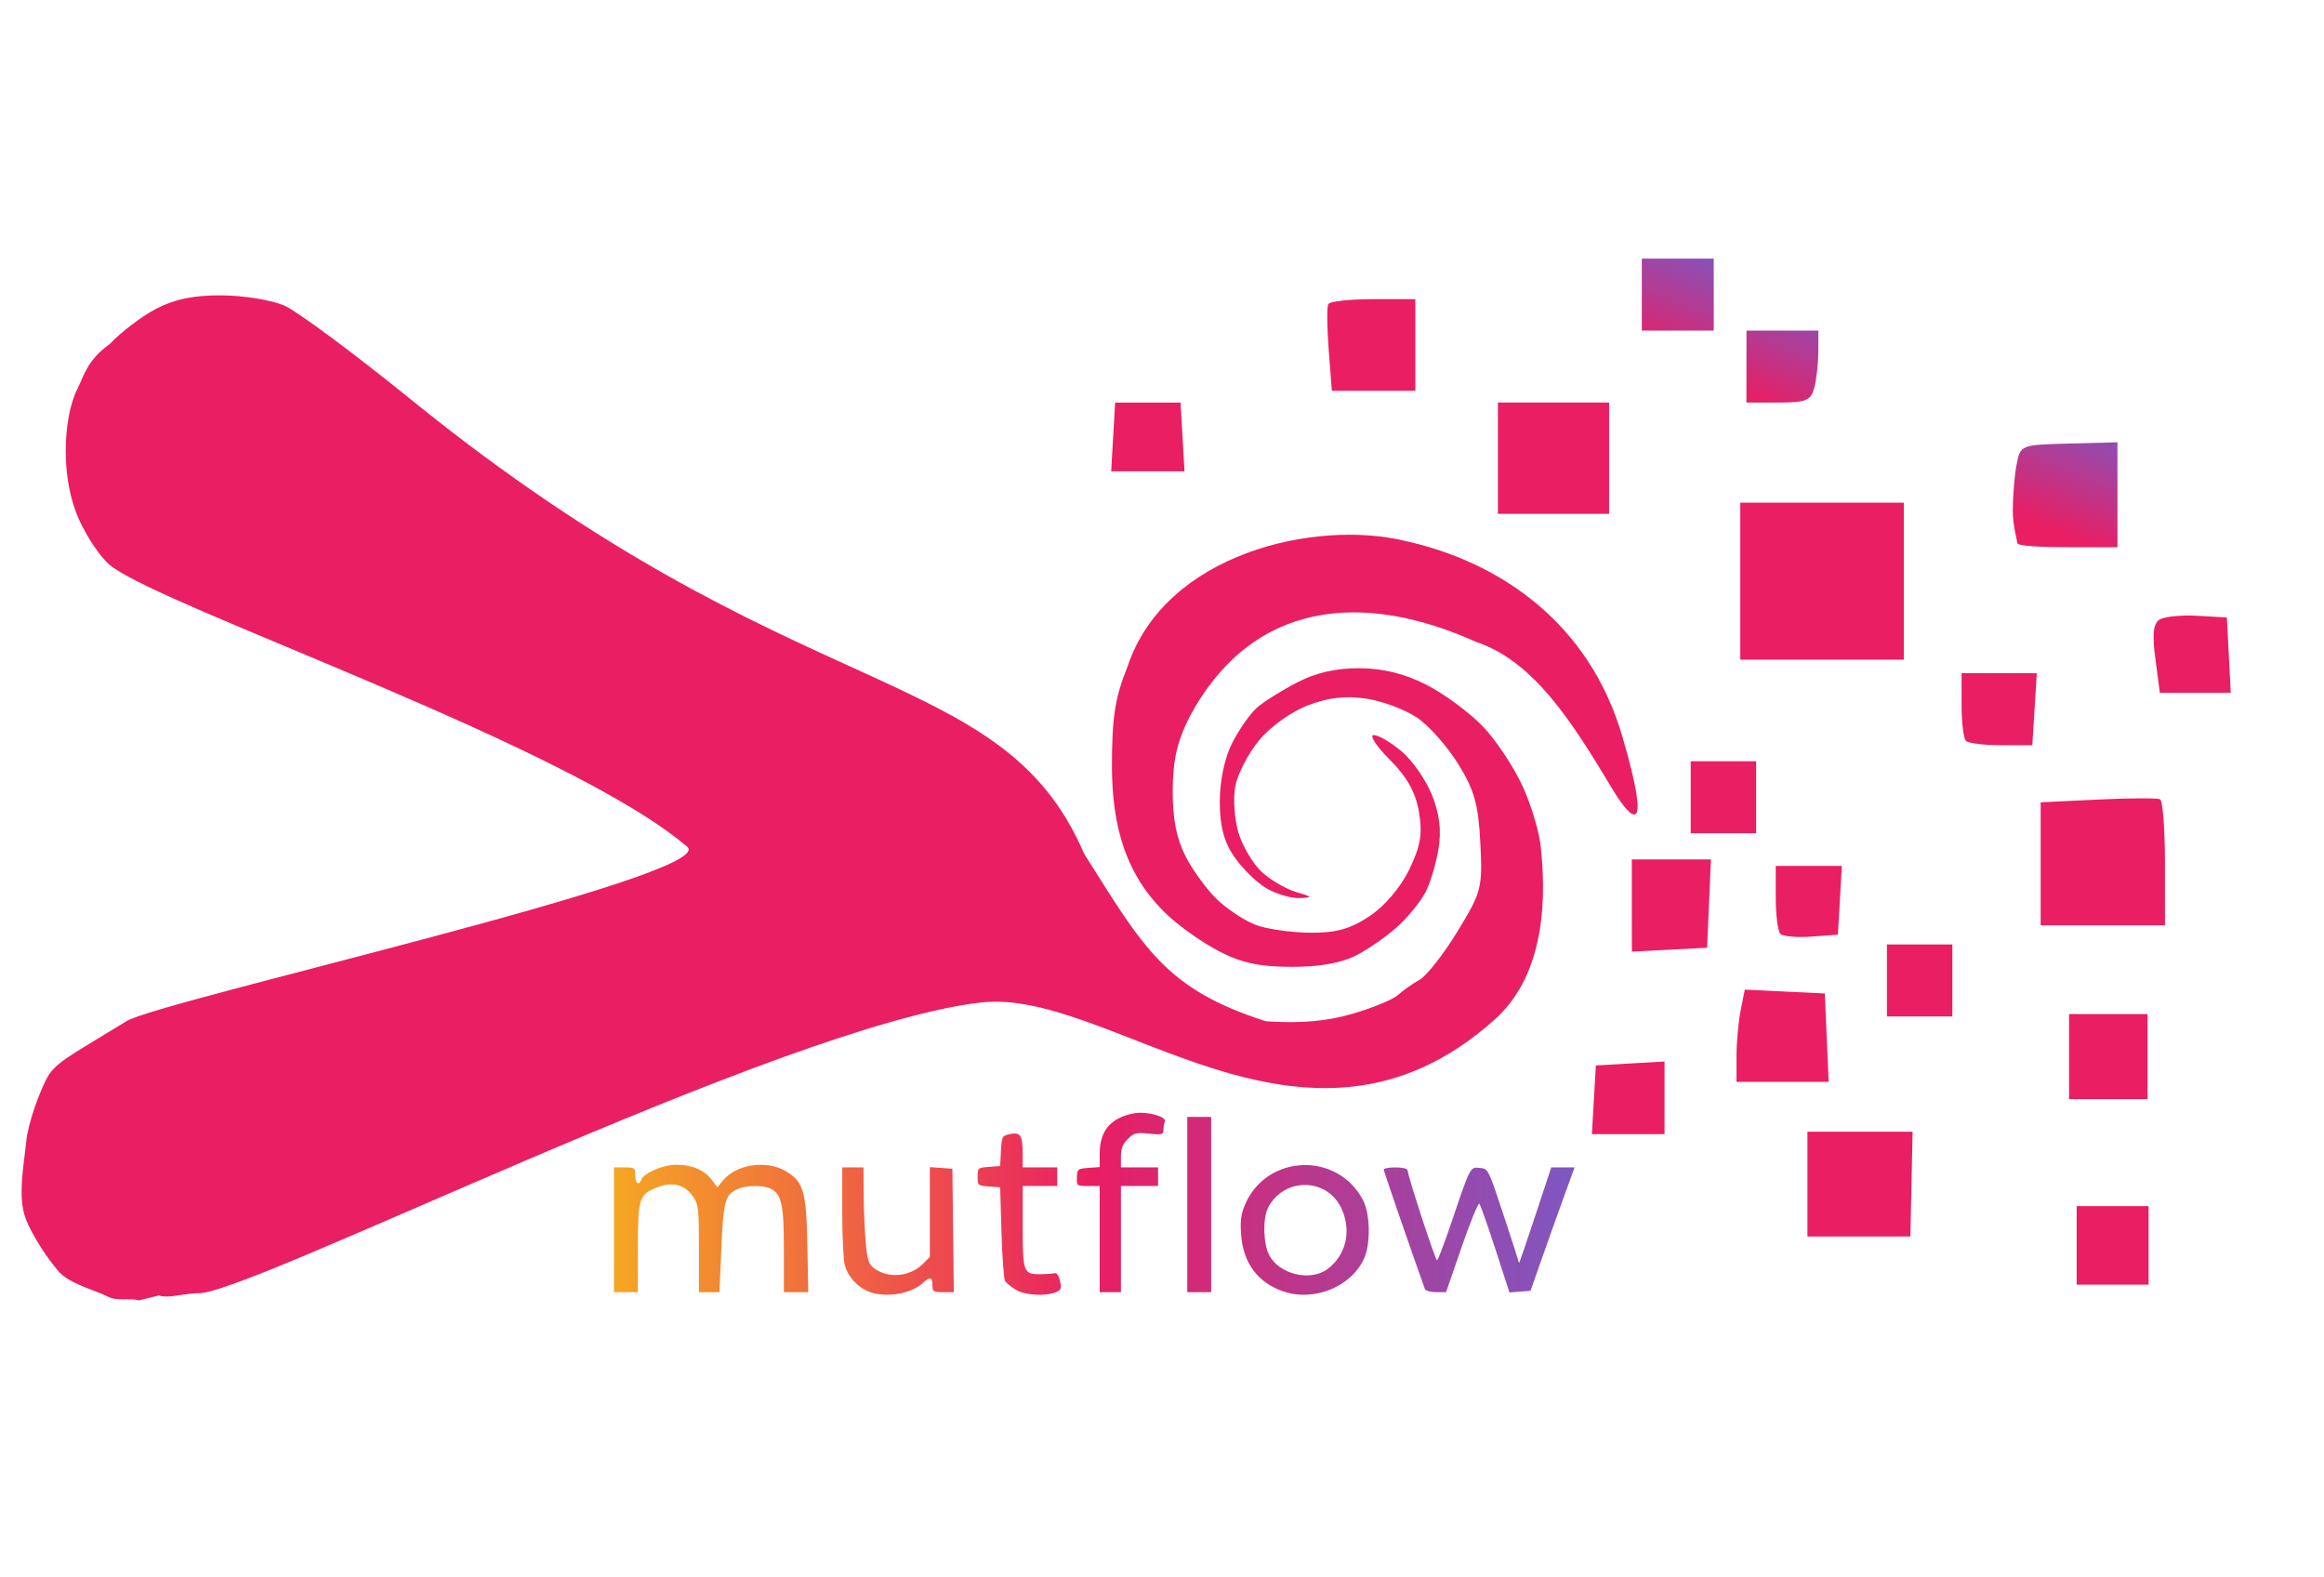
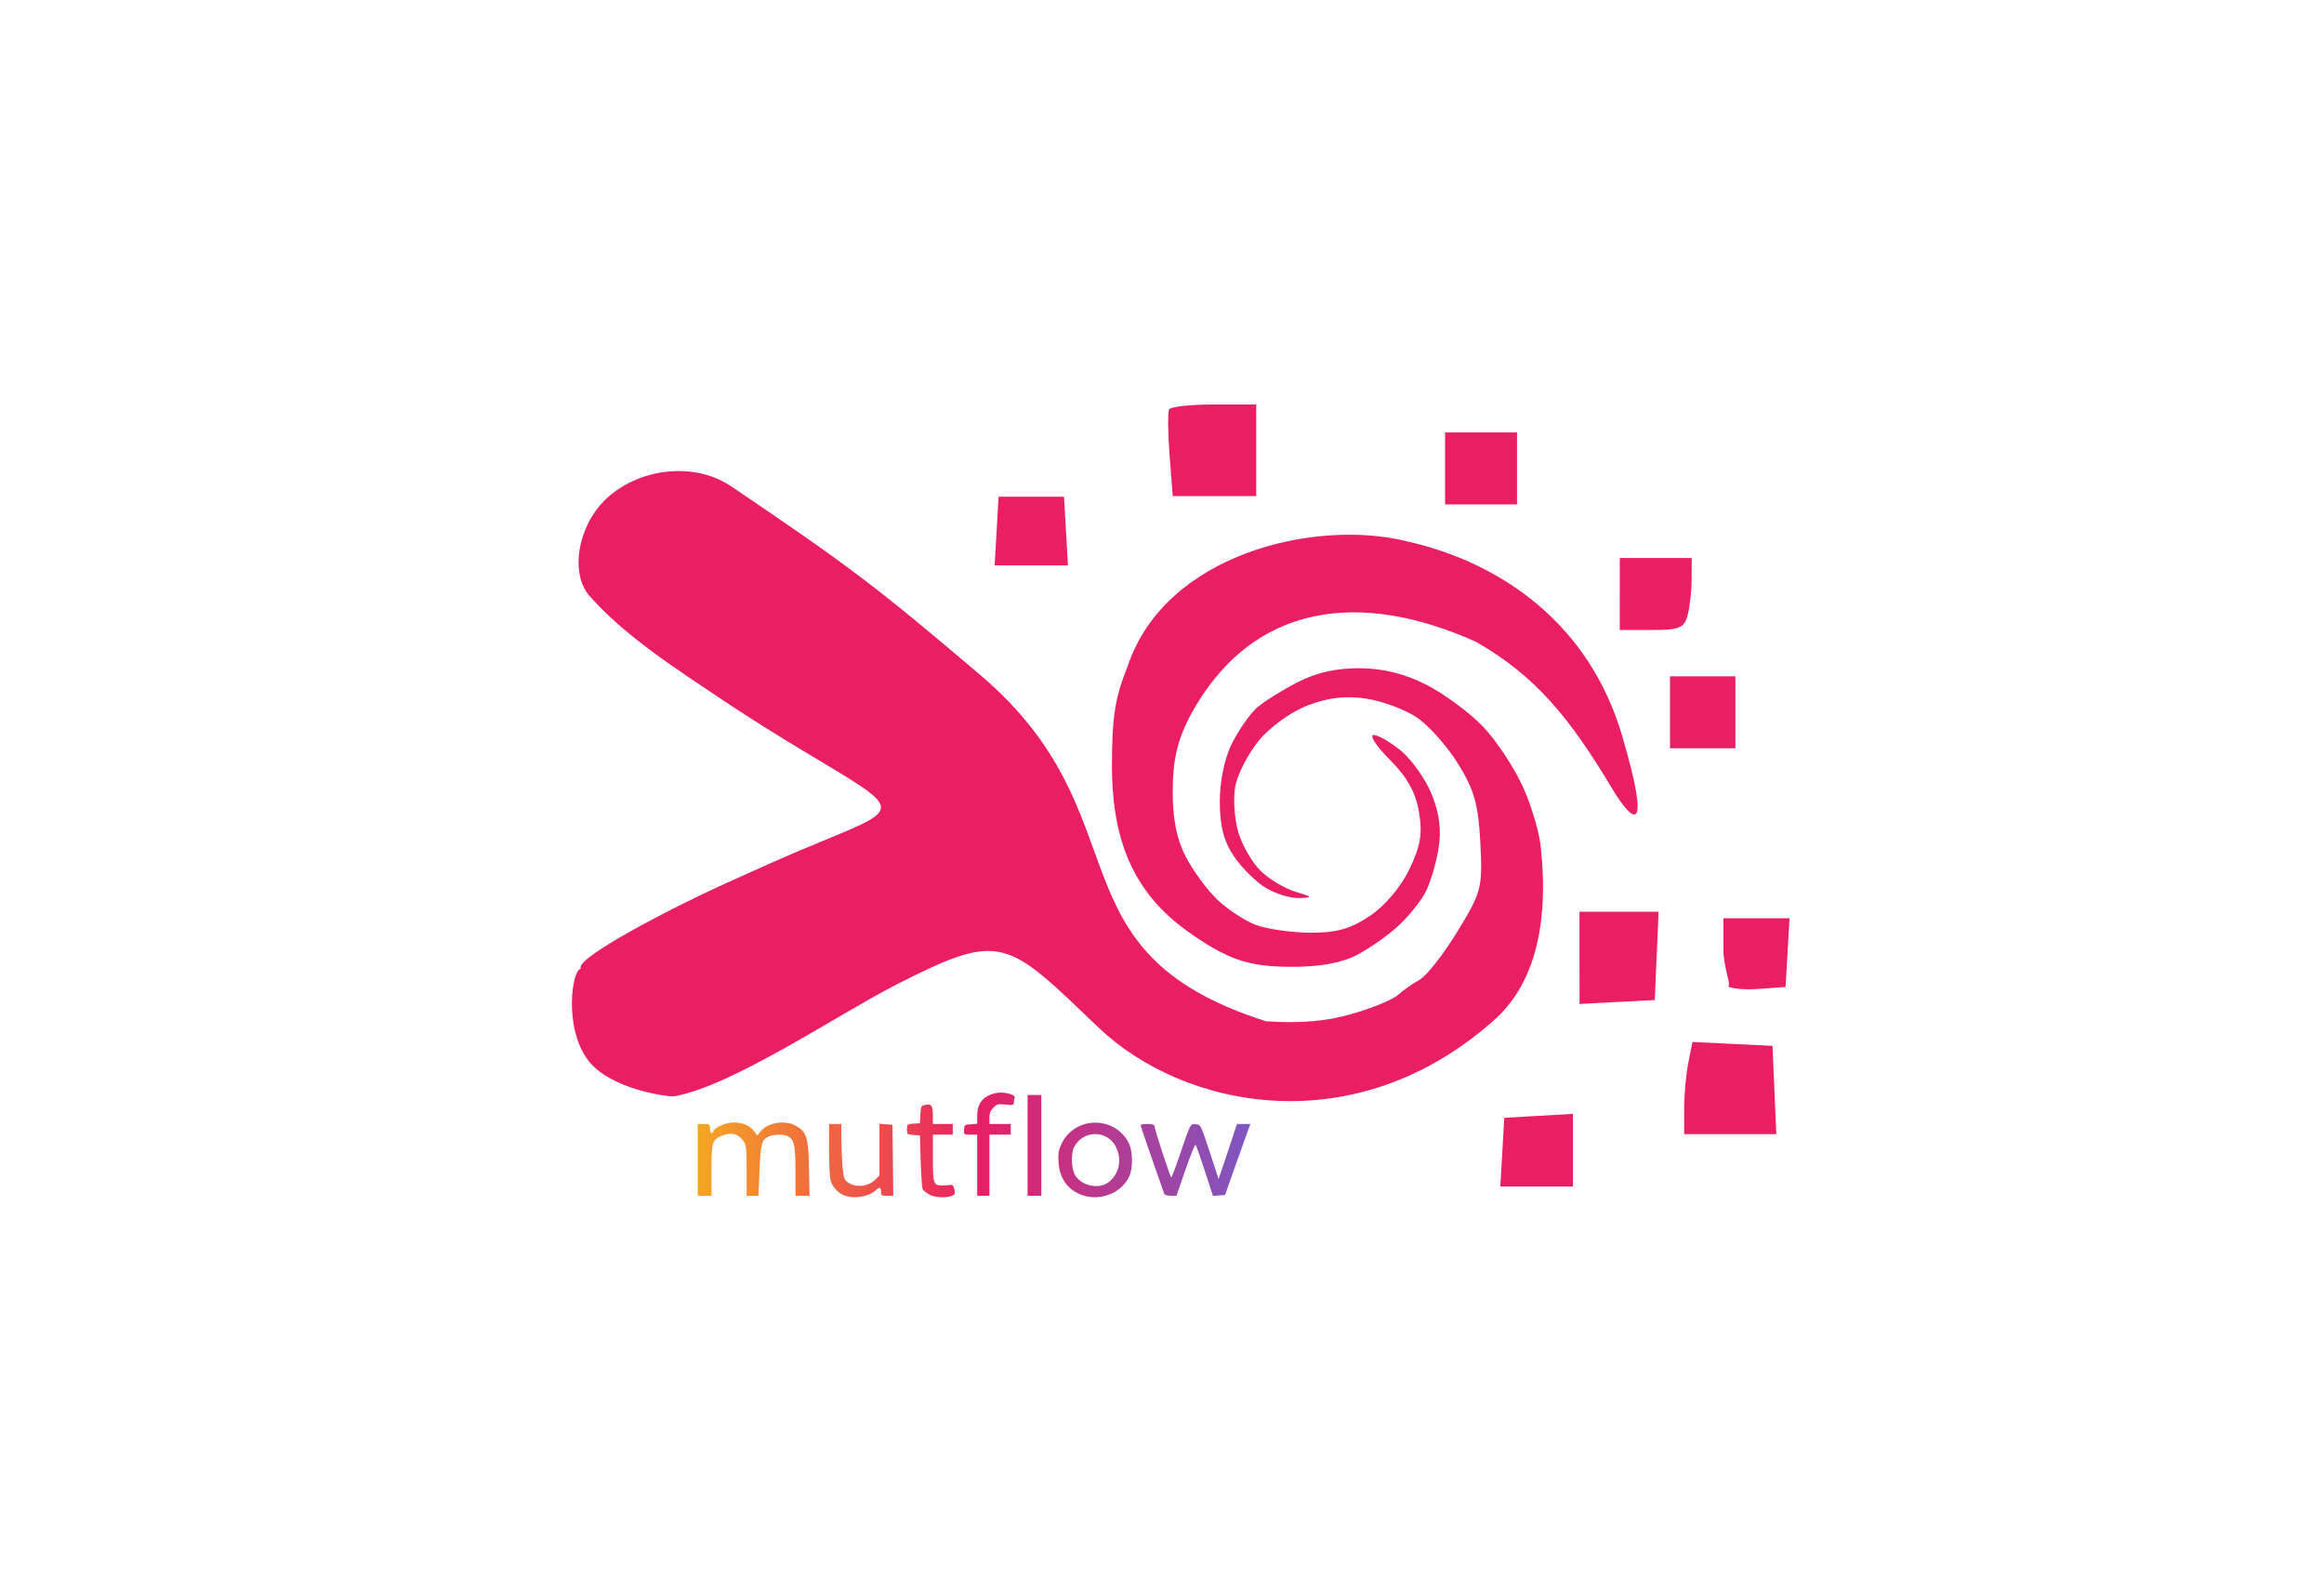
<svg xmlns="http://www.w3.org/2000/svg" width="94.001mm" height="63.746mm" viewBox="0 0 94.001 63.746" version="1.1" id="svg8">
  <defs id="defs7">
    <linearGradient id="mainGradient" x1="86.939" y1="133.668" x2="91.142" y2="129.356" gradientTransform="matrix(1.506613,0,0,0.6637405,-32.64347,-64.17475)" gradientUnits="userSpaceOnUse">
      <stop offset="0" style="stop-color:#E91E63" id="stop2" />
      <stop offset="100%" style="stop-color:#7E57C2" id="stop3" />
    </linearGradient>
-     <linearGradient id="textGradient" x1="24.068" y1="447.081" x2="65.744" y2="447.081" gradientTransform="matrix(1.40449,0,0,0.2660505,-34.87983,-129.6261)" gradientUnits="userSpaceOnUse">
+     <linearGradient id="textGradient" x1="24.068" y1="447.081" x2="65.744" y2="447.081" gradientTransform="matrix(1.936209,0,0,0.3667733,-56.84685,-174.0488)" gradientUnits="userSpaceOnUse">
      <stop offset="0%" style="stop-color:#F5A623" id="stop4" />
      <stop offset="50%" style="stop-color:#E91E63" id="stop5" />
      <stop offset="100%" style="stop-color:#7E57C2" id="stop6" />
    </linearGradient>
  </defs>
  <g transform="translate(-4.207105,1.666916)" id="g7">
-     <path fill="url(#mainGradient)" d="M 9.819,50.919 C 9.454,50.799 8.989,50.982 8.539,50.75 8.088,50.517 7.023,50.253 6.583,49.751 c -0.44,-0.501 -1.078,-1.461 -1.334,-2.132 -0.332,-0.869 -0.087,-2.101 0.017,-3.111 0.081,-0.781 0.519,-1.952 0.809,-2.522 0.349,-0.684 0.877,-0.904 3.254,-2.362 C 10.672,38.8 33.351,33.728 32.005,32.576 27.24,28.495 10.97,22.948 8.71,21.229 c -0.45,-0.342 -1.005,-1.225 -1.303,-1.879 -0.352,-0.776 -0.541,-1.744 -0.541,-2.778 1.05e-4,-1.001 0.175,-1.929 0.472,-2.514 0.26,-0.509 0.386,-1.157 1.303,-1.809 0.457,-0.486 1.307,-1.131 1.889,-1.434 0.74,-0.385 1.535,-0.547 2.646,-0.539 0.873,0.007 2.004,0.189 2.514,0.405 0.509,0.216 2.831,1.937 5.159,3.824 15.68,12.708 23.83,10.492 27.209,18.352 2.414,3.824 3.294,5.481 7.359,6.775 1.406,0.091 2.451,2.2e-4 3.49,-0.302 0.815,-0.237 1.644,-0.579 1.841,-0.759 0.197,-0.18 0.591,-0.458 0.876,-0.616 0.285,-0.159 0.977,-1.041 1.537,-1.96 0.974,-1.597 1.015,-1.757 0.923,-3.574 -0.078,-1.553 -0.243,-2.139 -0.895,-3.194 -0.439,-0.711 -1.191,-1.556 -1.67,-1.879 -0.479,-0.323 -1.403,-0.667 -2.053,-0.764 -0.835,-0.125 -1.528,-0.045 -2.36,0.272 -0.666,0.254 -1.523,0.869 -1.972,1.414 -0.437,0.53 -0.87,1.366 -0.962,1.856 -0.092,0.491 -0.035,1.334 0.127,1.875 0.162,0.54 0.578,1.249 0.926,1.576 0.347,0.326 0.974,0.696 1.394,0.821 0.684,0.205 0.699,0.231 0.142,0.251 -0.341,0.013 -0.942,-0.167 -1.335,-0.399 -0.393,-0.232 -0.977,-0.805 -1.298,-1.273 -0.418,-0.611 -0.583,-1.242 -0.583,-2.234 0,-0.835 0.198,-1.772 0.501,-2.365 0.276,-0.54 0.722,-1.179 0.992,-1.419 0.27,-0.241 1.004,-0.703 1.631,-1.027 0.775,-0.401 1.59,-0.585 2.545,-0.577 0.958,0.009 1.816,0.223 2.697,0.673 0.71,0.363 1.732,1.117 2.27,1.676 0.538,0.558 1.274,1.67 1.635,2.47 0.361,0.8 0.686,1.931 0.722,2.514 0.259,2.489 -0.027,5.223 -1.879,6.879 -7.689,6.875 -15.495,-1.305 -20.779,-0.696 -8.174,0.942 -30.055,12.053 -31.728,11.755 -0.768,0.059 -1.156,0.211 -1.521,0.092 z M 88.203,48.694 v -1.587 h 1.455 1.455 v 1.587 1.587 h -1.455 -1.455 z m -19.527,-5.887 0.08,-1.389 1.389,-0.08 1.389,-0.08 v 1.469 1.469 h -1.469 -1.469 z m 8.638,3.409 v -2.117 h 2.127 2.127 l -0.045,2.117 -0.045,2.117 h -2.082 -2.082 z m -2.869,-5.162 c 0,-0.564 0.075,-1.403 0.168,-1.864 l 0.168,-0.839 1.618,0.078 1.618,0.078 0.078,1.786 0.078,1.786 h -1.864 -1.864 z M 91.388,24.981 c -0.132,-0.995 -0.087,-1.426 0.164,-1.59 0.19,-0.124 0.881,-0.195 1.536,-0.157 l 1.191,0.069 0.079,1.521 0.079,1.521 h -1.434 -1.434 z m -39.069,2.348 c -0.496,0.978 -0.671,1.743 -0.678,2.961 -0.007,1.143 0.153,1.958 0.525,2.681 0.294,0.572 0.873,1.359 1.286,1.75 0.414,0.391 1.109,0.847 1.546,1.013 0.437,0.166 1.419,0.308 2.183,0.316 1.065,0.011 1.629,-0.145 2.415,-0.665 0.616,-0.408 1.259,-1.161 1.61,-1.886 0.462,-0.955 0.545,-1.443 0.395,-2.332 -0.134,-0.794 -0.482,-1.416 -1.183,-2.117 -0.546,-0.546 -0.837,-0.993 -0.647,-0.993 0.19,0 0.699,0.297 1.13,0.66 0.432,0.363 0.984,1.157 1.227,1.764 0.307,0.766 0.387,1.434 0.262,2.184 -0.099,0.594 -0.333,1.378 -0.521,1.741 -0.188,0.364 -0.68,0.975 -1.093,1.359 -0.413,0.384 -1.168,0.915 -1.677,1.182 -0.622,0.325 -1.491,0.484 -2.646,0.483 -1.279,-6.4e-4 -2.025,-0.158 -2.91,-0.615 -0.655,-0.338 -1.588,-0.988 -2.074,-1.445 -1.763,-1.627 -2.272,-3.682 -2.286,-5.991 -0.002,-2.042 0.117,-2.811 0.634,-4.101 1.53,-4.584 7.6,-5.937 11.193,-5.078 3.953,0.862 7.489,3.391 8.808,7.884 1.219,4.15 0.43,3.529 -0.405,2.136 -1.682,-2.805 -3.197,-5.157 -5.505,-5.932 -4.564,-2.056 -9.048,-1.701 -11.589,3.039 z m 28.211,10.651 v -1.455 h 1.323 1.323 v 1.455 1.455 h -1.323 -1.323 z m 7.367,3.079 v -1.72 h 1.587 1.587 v 1.72 1.72 h -1.587 -1.587 z m -17.686,-6.108 v -1.865 h 1.6 1.6 l -0.078,1.786 -0.078,1.786 -1.521,0.079 -1.521,0.079 z m 6.01,1.146 c -0.104,-0.104 -0.189,-0.764 -0.189,-1.468 v -1.279 h 1.337 1.337 l -0.08,1.389 -0.08,1.389 -1.068,0.079 c -0.587,0.043 -1.153,-0.006 -1.257,-0.11 z m -3.628,-5.525 v -1.455 h 1.323 1.323 v 1.455 1.455 h -1.323 -1.323 z M 85.797,20.286 c 0,-0.137 -0.176,-0.677 -0.176,-1.29 0,-0.612 0.07,-1.465 0.156,-1.895 0.155,-0.775 0.172,-0.782 2.117,-0.832 l 1.96,-0.051 v 2.122 2.122 h -1.94 c -1.067,0 -2.117,-0.039 -2.117,-0.176 z m 0.951,12.977 v -2.486 l 2.315,-0.112 c 1.273,-0.061 2.404,-0.067 2.514,-0.011 0.109,0.055 0.198,1.224 0.198,2.598 v 2.498 H 89.262 86.748 Z M 64.794,16.861 v -2.249 h 2.249 2.249 v 2.249 2.249 h -2.249 -2.249 z m 10.054,-3.704 v -1.455 h 1.455 1.455 l -0.004,0.86 c -0.002,0.473 -0.075,1.128 -0.163,1.455 -0.138,0.514 -0.335,0.595 -1.452,0.595 h -1.292 z m 8.877,15.133 c -0.097,-0.097 -0.176,-0.752 -0.176,-1.455 V 25.556 l 1.521,-3.6e-4 1.521,-3.6e-4 -0.091,1.456 -0.091,1.456 h -1.254 c -0.69,0 -1.334,-0.079 -1.431,-0.176 z M 70.615,10.247 V 8.792 h 1.455 1.455 v 1.455 1.455 h -1.455 -1.455 z m 3.983,11.588 v -3.175 h 3.307 3.307 v 3.175 3.175 h -3.307 -3.307 z m -25.366,-5.833 0.08,-1.389 h 1.323 1.323 l 0.08,1.389 0.08,1.389 h -1.483 -1.483 z m 8.718,-3.522 c -0.07,-0.91 -0.077,-1.743 -0.016,-1.852 0.061,-0.109 0.878,-0.198 1.816,-0.198 h 1.704 v 1.852 1.852 h -1.688 -1.688 z" id="path7" style="fill:url(#mainGradient)" />
+     <path fill="url(#mainGradient)" d="m 27.706,37.51 c -0.335,-0.395 3.711,-2.485 5.767,-3.417 1.389,-0.63 2.406,-1.081 3.173,-1.404 4.181,-1.761 4.318,-1.42 0.05,-3.992 -0.872,-0.525 -2.104,-1.283 -3.258,-2.056 -1.849,-1.238 -3.961,-2.588 -5.384,-4.208 -0.793,-0.902 -0.496,-2.795 0.641,-3.897 1.277,-1.237 3.541,-1.585 5.106,-0.525 4.664,3.158 5.748,3.955 10.052,7.612 6.75,5.736 2.647,11.17 11.564,14.009 1.406,0.091 2.451,2.2e-4 3.49,-0.302 0.815,-0.237 1.644,-0.579 1.841,-0.759 0.197,-0.18 0.591,-0.458 0.876,-0.616 0.285,-0.159 0.977,-1.041 1.537,-1.96 0.974,-1.597 1.015,-1.757 0.923,-3.574 -0.078,-1.553 -0.243,-2.139 -0.895,-3.194 -0.439,-0.711 -1.191,-1.556 -1.67,-1.879 -0.479,-0.323 -1.403,-0.667 -2.053,-0.764 -0.835,-0.125 -1.528,-0.045 -2.36,0.272 -0.666,0.254 -1.523,0.869 -1.972,1.414 -0.437,0.53 -0.87,1.366 -0.962,1.856 -0.092,0.491 -0.035,1.334 0.127,1.875 0.162,0.54 0.578,1.249 0.926,1.576 0.347,0.326 0.974,0.696 1.394,0.821 0.684,0.205 0.699,0.231 0.142,0.251 -0.341,0.013 -0.942,-0.167 -1.335,-0.399 -0.393,-0.232 -0.977,-0.805 -1.298,-1.273 -0.418,-0.611 -0.583,-1.242 -0.583,-2.234 0,-0.835 0.198,-1.772 0.501,-2.365 0.276,-0.54 0.722,-1.179 0.992,-1.419 0.27,-0.241 1.004,-0.703 1.631,-1.027 0.775,-0.401 1.59,-0.585 2.545,-0.577 0.958,0.009 1.816,0.223 2.697,0.673 0.71,0.363 1.732,1.117 2.27,1.676 0.538,0.558 1.274,1.67 1.635,2.47 0.361,0.8 0.686,1.931 0.722,2.514 0.259,2.489 -0.027,5.223 -1.879,6.879 -5.627,5.031 -12.575,3.611 -16.03,0.308 -3.709,-3.546 -3.88,-3.907 -8.126,-1.748 -2.416,1.229 -6.648,4.116 -9.025,4.538 -0.193,0.034 -2.575,-0.262 -3.481,-1.455 -1.002,-1.32 -0.655,-3.7 -0.288,-3.7 z m 37.266,7.414 0.08,-1.389 1.389,-0.08 1.389,-0.08 v 1.469 1.469 h -1.469 -1.469 z m 7.356,-1.753 c 3.9e-5,-0.564 0.075,-1.403 0.168,-1.864 l 0.168,-0.839 1.618,0.078 1.618,0.078 0.078,1.786 0.078,1.786 h -1.864 -1.864 z M 52.319,27.328 c -0.496,0.978 -0.671,1.743 -0.678,2.961 -0.007,1.143 0.153,1.958 0.525,2.681 0.294,0.572 0.873,1.359 1.286,1.75 0.414,0.391 1.109,0.847 1.546,1.013 0.437,0.166 1.419,0.308 2.183,0.316 1.065,0.011 1.629,-0.145 2.415,-0.665 0.616,-0.408 1.259,-1.161 1.61,-1.886 0.462,-0.955 0.545,-1.443 0.395,-2.332 -0.134,-0.794 -0.482,-1.416 -1.183,-2.117 -0.546,-0.546 -0.837,-0.993 -0.647,-0.993 0.19,0 0.699,0.297 1.13,0.66 0.432,0.363 0.984,1.157 1.227,1.764 0.307,0.766 0.387,1.434 0.262,2.184 -0.099,0.594 -0.333,1.378 -0.521,1.741 -0.188,0.364 -0.68,0.975 -1.093,1.359 -0.413,0.384 -1.168,0.915 -1.677,1.182 -0.622,0.325 -1.491,0.484 -2.646,0.483 -1.279,-6.4e-4 -2.025,-0.158 -2.91,-0.615 -0.655,-0.338 -1.588,-0.988 -2.074,-1.445 -1.763,-1.627 -2.272,-3.682 -2.286,-5.991 -0.002,-2.042 0.117,-2.811 0.634,-4.101 1.53,-4.584 7.6,-5.937 11.193,-5.078 3.953,0.862 7.489,3.391 8.808,7.884 1.219,4.15 0.43,3.529 -0.405,2.136 -1.682,-2.805 -3.059,-4.536 -5.505,-5.932 -4.564,-2.056 -9.048,-1.701 -11.589,3.039 z m 15.776,9.738 v -1.865 h 1.6 1.6 l -0.078,1.786 -0.078,1.786 -1.521,0.079 -1.521,0.079 z m 6.01,1.146 c 0.144,-0.029 -0.189,-0.764 -0.189,-1.468 v -1.279 h 1.337 1.337 l -0.08,1.389 -0.08,1.389 -1.068,0.079 c -0.587,0.043 -1.153,-0.006 -1.257,-0.11 z M 71.755,27.137 v -1.455 h 1.323 1.323 v 1.455 1.455 h -1.323 -1.323 z M 69.724,22.354 v -1.455 h 1.455 1.455 l -0.004,0.86 c -0.002,0.473 -0.075,1.128 -0.163,1.455 -0.138,0.514 -0.335,0.595 -1.452,0.595 h -1.292 z m -7.067,-5.078 v -1.455 h 1.455 1.455 v 1.455 1.455 h -1.455 -1.455 z m -18.139,2.532 0.08,-1.389 h 1.323 1.323 l 0.08,1.389 0.08,1.389 h -1.483 -1.483 z m 6.996,-3.069 c -0.07,-0.91 -0.077,-1.743 -0.016,-1.852 0.061,-0.109 0.878,-0.198 1.816,-0.198 h 1.704 v 1.852 1.852 h -1.688 -1.688 z" id="path7" style="fill:url(#mainGradient)" />
  </g>
-   <g transform="matrix(0.6637719,0,0,0.6637719,25.54998,52.08847)" id="g8">
-     <path fill="url(#textGradient)" d="m 14.368,0.18 c -0.653,-0.29 -1.187,-0.896 -1.379,-1.564 -0.087,-0.303 -0.158,-1.77 -0.158,-3.261 v -2.71 h 0.647 0.647 l 0.012,1.658 c 0.006,0.912 0.063,2.228 0.127,2.925 0.098,1.08 0.173,1.311 0.509,1.564 0.847,0.639 2.186,0.519 2.97,-0.265 l 0.426,-0.426 v -2.737 -2.737 l 0.687,0.05 0.687,0.05 0.043,3.76 0.043,3.76 h -0.65 c -0.573,0 -0.65,-0.045 -0.65,-0.377 0,-0.562 -0.136,-0.601 -0.598,-0.173 -0.74,0.686 -2.38,0.922 -3.364,0.484 z m 9.034,-0.083 c -0.279,-0.17 -0.571,-0.407 -0.647,-0.525 -0.076,-0.118 -0.175,-1.453 -0.22,-2.965 l -0.081,-2.749 -0.687,-0.05 c -0.664,-0.048 -0.687,-0.069 -0.687,-0.597 0,-0.528 0.024,-0.549 0.687,-0.597 l 0.687,-0.05 0.048,-0.919 c 0.046,-0.88 0.069,-0.923 0.546,-1.028 0.634,-0.139 0.775,0.074 0.778,1.179 l 0.003,0.849 h 1.051 1.051 v 0.566 0.566 h -1.051 -1.051 v 2.487 c 0,2.789 0.041,2.897 1.094,2.89 0.332,-0.002 0.707,-0.03 0.833,-0.062 0.148,-0.038 0.27,0.13 0.346,0.478 0.103,0.473 0.069,0.555 -0.28,0.687 -0.67,0.255 -1.87,0.175 -2.42,-0.16 z m 16.259,0.088 c -1.538,-0.55 -2.408,-1.744 -2.526,-3.468 -0.058,-0.843 -0.003,-1.243 0.251,-1.828 1.329,-3.063 5.64,-3.21 7.182,-0.245 0.435,0.836 0.47,2.627 0.07,3.531 -0.776,1.754 -3.085,2.686 -4.977,2.01 z M 42.398,-1.16 c 1.127,-0.841 1.474,-2.293 0.874,-3.65 -0.852,-1.926 -3.513,-1.976 -4.496,-0.086 -0.327,0.629 -0.29,2.198 0.068,2.881 0.616,1.177 2.512,1.633 3.555,0.854 z M -1.077,-3.554 v -3.801 h 0.647 c 0.611,0 0.647,0.027 0.647,0.485 0,0.507 0.224,0.655 0.379,0.25 0.152,-0.397 1.337,-0.897 2.126,-0.897 0.949,0 1.715,0.324 2.151,0.91 l 0.346,0.465 0.37,-0.442 c 0.797,-0.953 2.599,-1.225 3.752,-0.567 1.127,0.643 1.3,1.217 1.364,4.526 l 0.056,2.871 H 10.017 9.274 V -2.349 c 0,-2.743 -0.131,-3.349 -0.8,-3.707 -0.416,-0.222 -1.512,-0.211 -2.021,0.02 -0.76,0.346 -0.86,0.71 -0.986,3.584 L 5.349,0.247 H 4.724 4.098 V -2.398 c 0,-2.475 -0.023,-2.679 -0.364,-3.184 -0.487,-0.722 -1.231,-0.916 -2.157,-0.563 -1.125,0.43 -1.199,0.659 -1.199,3.717 v 2.674 h -0.728 -0.728 z m 29.597,0.566 v -3.235 h -0.704 c -0.689,0 -0.703,-0.011 -0.687,-0.526 0.015,-0.5 0.05,-0.528 0.704,-0.575 l 0.687,-0.05 6.05e-4,-0.84 c 0.001,-1.374 0.677,-2.167 2.076,-2.433 0.749,-0.143 2.013,0.188 1.895,0.496 -0.049,0.129 -0.09,0.369 -0.09,0.533 0,0.265 -0.1,0.288 -0.876,0.208 -0.789,-0.081 -0.917,-0.049 -1.294,0.328 -0.312,0.312 -0.418,0.584 -0.418,1.072 v 0.654 h 1.132 1.132 v 0.566 0.566 h -1.132 -1.132 v 3.235 3.235 h -0.647 -0.647 z m 5.337,-2.103 v -5.337 h 0.728 0.728 v 5.337 5.337 h -0.728 -0.728 z M 48.331,0.045 C 47.339,-2.743 45.826,-7.134 45.826,-7.228 c 0,-0.069 0.328,-0.126 0.728,-0.126 0.414,0 0.728,0.075 0.728,0.175 0,0.31 1.69,5.486 1.792,5.486 0.054,0 0.449,-1.037 0.878,-2.305 1.169,-3.453 1.133,-3.385 1.735,-3.325 0.51,0.05 0.511,0.051 1.446,2.881 0.514,1.557 0.939,2.867 0.942,2.911 0.004,0.044 0.447,-1.247 0.984,-2.871 l 0.977,-2.952 h 0.711 0.711 l -0.574,1.577 c -0.316,0.867 -0.92,2.559 -1.343,3.76 l -0.769,2.183 -0.642,0.048 -0.642,0.048 -0.856,-2.636 c -0.471,-1.45 -0.911,-2.695 -0.978,-2.767 -0.068,-0.072 -0.551,1.11 -1.075,2.628 l -0.952,2.759 -0.612,6.11e-4 c -0.344,3.61e-4 -0.643,-0.088 -0.684,-0.202 z" id="path8" style="fill:url(#textGradient);stroke-width:0.611" />
+   <g transform="matrix(0.2770182,0,0,0.2770182,31.06083,46.97125)" id="g8">
+     <path fill="url(#textGradient)" d="M 11.046,4.901 C 10.146,4.501 9.41,3.665 9.146,2.744 9.026,2.327 8.928,0.304 8.928,-1.751 V -5.487 H 9.82 10.712 l 0.016,2.285 c 0.009,1.257 0.087,3.071 0.175,4.032 0.135,1.488 0.239,1.807 0.702,2.156 1.167,0.88 3.014,0.716 4.095,-0.366 l 0.587,-0.587 v -3.773 -3.773 l 0.948,0.069 0.948,0.069 0.06,5.184 0.06,5.184 h -0.896 c -0.79,0 -0.896,-0.062 -0.896,-0.52 0,-0.774 -0.188,-0.829 -0.824,-0.239 -1.02,0.945 -3.281,1.271 -4.638,0.667 z M 23.501,4.787 C 23.116,4.552 22.714,4.226 22.609,4.063 22.504,3.9 22.367,2.06 22.306,-0.024 L 22.194,-3.815 21.247,-3.883 c -0.915,-0.066 -0.948,-0.095 -0.948,-0.823 0,-0.729 0.033,-0.757 0.948,-0.823 l 0.948,-0.069 0.066,-1.267 c 0.064,-1.213 0.095,-1.273 0.752,-1.417 0.874,-0.192 1.068,0.103 1.073,1.625 l 0.003,1.171 h 1.449 1.449 v 0.78 0.78 h -1.449 -1.449 v 3.429 c 0,3.844 0.057,3.994 1.509,3.984 0.458,-0.003 0.974,-0.042 1.148,-0.086 0.205,-0.052 0.372,0.18 0.477,0.659 0.142,0.651 0.096,0.764 -0.386,0.948 -0.923,0.351 -2.578,0.241 -3.336,-0.221 z m 22.414,0.121 c -2.121,-0.758 -3.32,-2.404 -3.483,-4.782 -0.08,-1.163 -0.004,-1.714 0.346,-2.521 1.832,-4.222 7.775,-4.425 9.901,-0.337 0.599,1.152 0.648,3.621 0.096,4.868 -1.07,2.417 -4.253,3.703 -6.861,2.771 z m 3.772,-1.856 c 1.553,-1.16 2.032,-3.161 1.205,-5.032 -1.174,-2.655 -4.842,-2.725 -6.198,-0.118 -0.451,0.867 -0.4,3.03 0.093,3.972 0.849,1.622 3.464,2.251 4.9,1.178 z M -10.247,-0.247 V -5.487 h 0.892 c 0.842,0 0.892,0.037 0.892,0.669 0,0.699 0.309,0.903 0.523,0.345 0.21,-0.548 1.843,-1.236 2.932,-1.236 1.309,0 2.364,0.446 2.965,1.255 l 0.477,0.641 0.509,-0.609 c 1.099,-1.313 3.583,-1.688 5.172,-0.781 1.553,0.887 1.792,1.678 1.881,6.239 l 0.077,3.958 H 5.048 4.023 V 1.414 c 0,-3.781 -0.18,-4.617 -1.102,-5.111 -0.573,-0.307 -2.085,-0.292 -2.786,0.028 -1.048,0.478 -1.186,0.979 -1.36,4.942 L -1.388,4.992 H -2.25 -3.112 V 1.346 c 0,-3.412 -0.032,-3.694 -0.502,-4.39 -0.672,-0.996 -1.697,-1.263 -2.974,-0.776 -1.551,0.592 -1.653,0.908 -1.653,5.125 v 3.687 h -1.003 -1.003 z m 40.803,0.78 V -3.926 h -0.97 c -0.95,0 -0.969,-0.015 -0.948,-0.725 0.021,-0.689 0.069,-0.728 0.97,-0.793 l 0.948,-0.069 8.33e-4,-1.158 c 0.002,-1.894 0.934,-2.987 2.861,-3.354 1.033,-0.197 2.776,0.259 2.613,0.683 -0.068,0.178 -0.124,0.508 -0.124,0.735 0,0.365 -0.137,0.397 -1.207,0.287 -1.087,-0.112 -1.265,-0.067 -1.784,0.452 -0.43,0.43 -0.577,0.806 -0.577,1.478 v 0.902 h 1.561 1.561 v 0.78 0.78 H 33.9 32.339 V 0.533 4.992 H 31.447 30.556 Z m 7.358,-2.899 v -7.358 h 1.003 1.003 v 7.358 7.358 h -1.003 -1.003 z m 19.954,7.079 c -1.369,-3.843 -3.454,-9.896 -3.454,-10.027 0,-0.096 0.452,-0.174 1.003,-0.174 0.571,0 1.003,0.104 1.003,0.241 0,0.428 2.33,7.563 2.47,7.563 0.074,0 0.619,-1.43 1.21,-3.177 1.611,-4.76 1.562,-4.666 2.392,-4.584 0.703,0.069 0.704,0.071 1.993,3.971 0.709,2.146 1.294,3.952 1.299,4.013 0.005,0.061 0.616,-1.72 1.357,-3.958 l 1.347,-4.069 h 0.98 0.98 l -0.791,2.174 c -0.435,1.196 -1.268,3.528 -1.851,5.184 l -1.06,3.01 -0.884,0.066 -0.884,0.066 -1.179,-3.634 c -0.649,-1.999 -1.256,-3.715 -1.349,-3.815 -0.093,-0.099 -0.76,1.531 -1.482,3.622 L 59.653,4.991 58.809,4.991 C 58.336,4.992 57.923,4.87 57.867,4.714 Z" id="path8" style="fill:url(#textGradient);stroke-width:0.843" />
  </g>
</svg>
